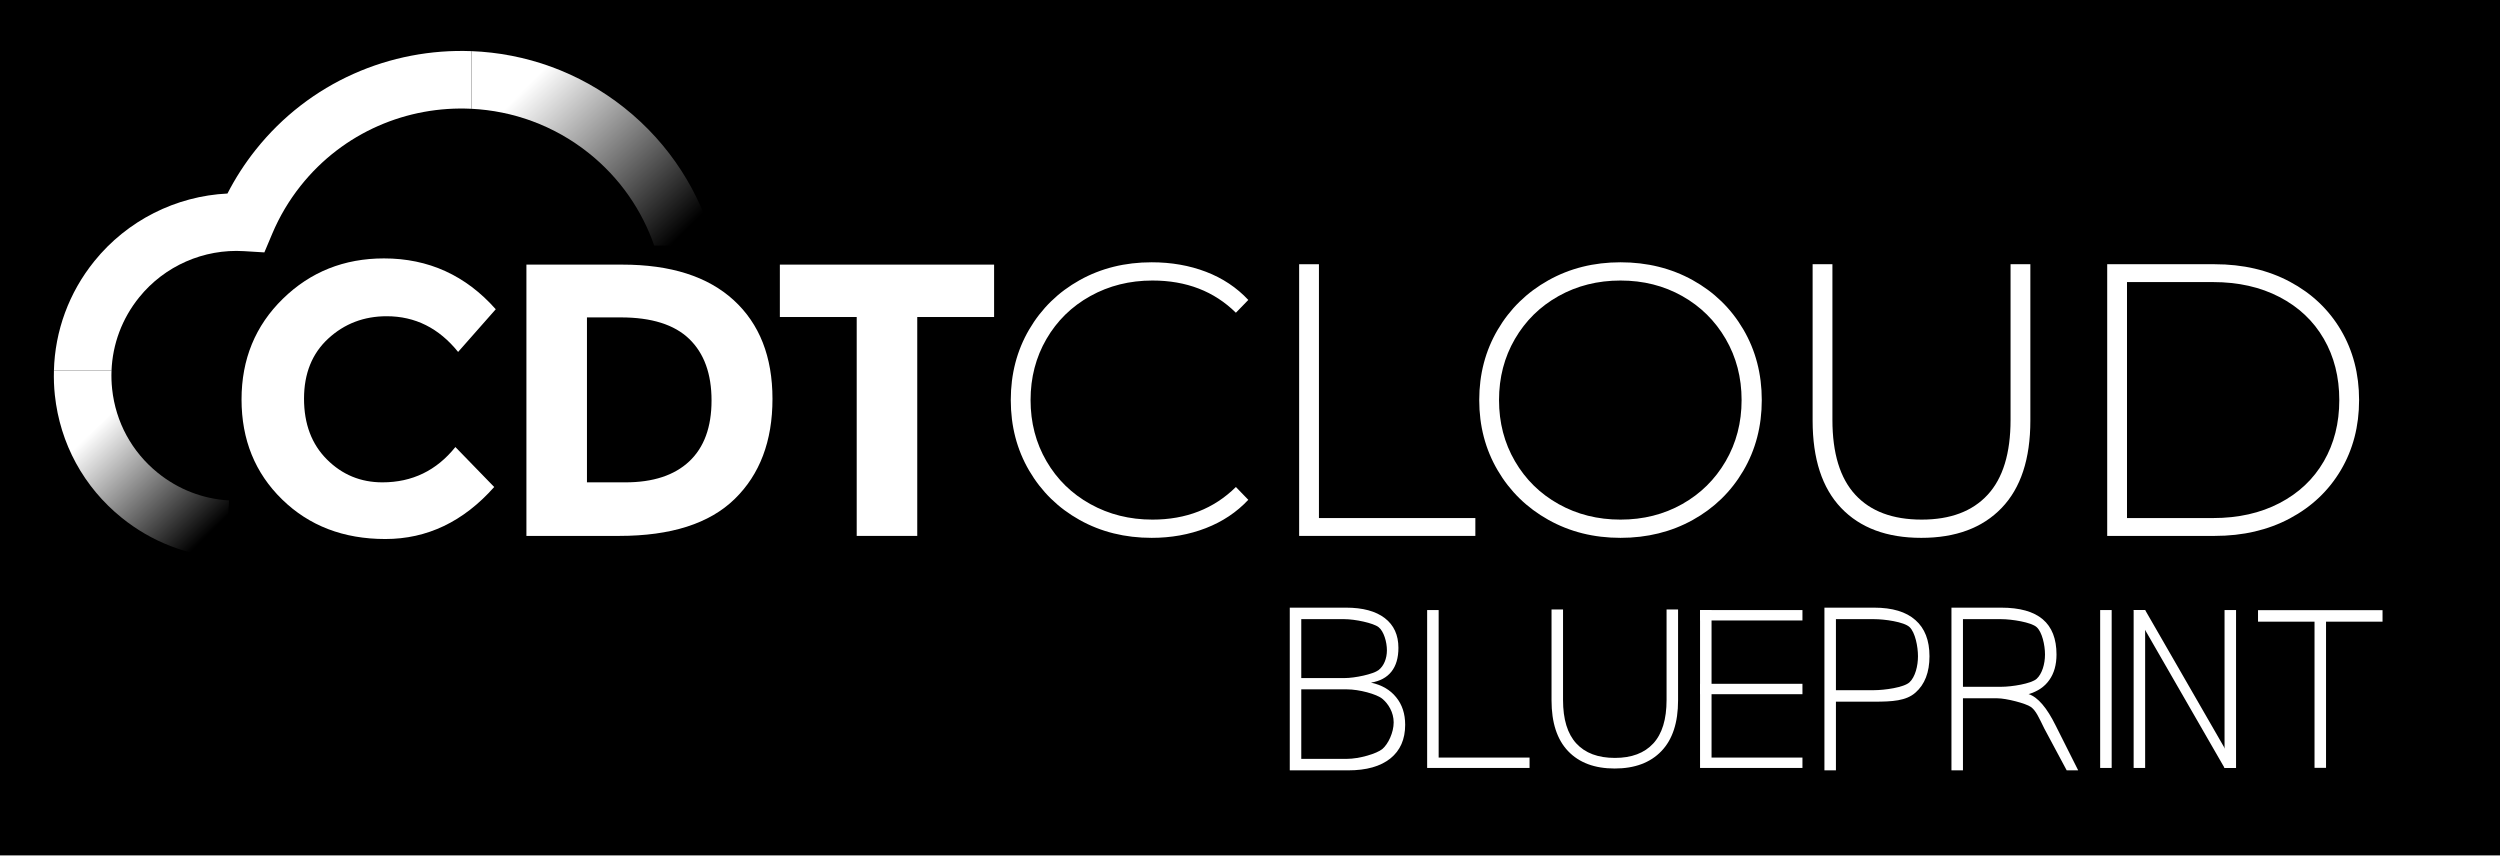
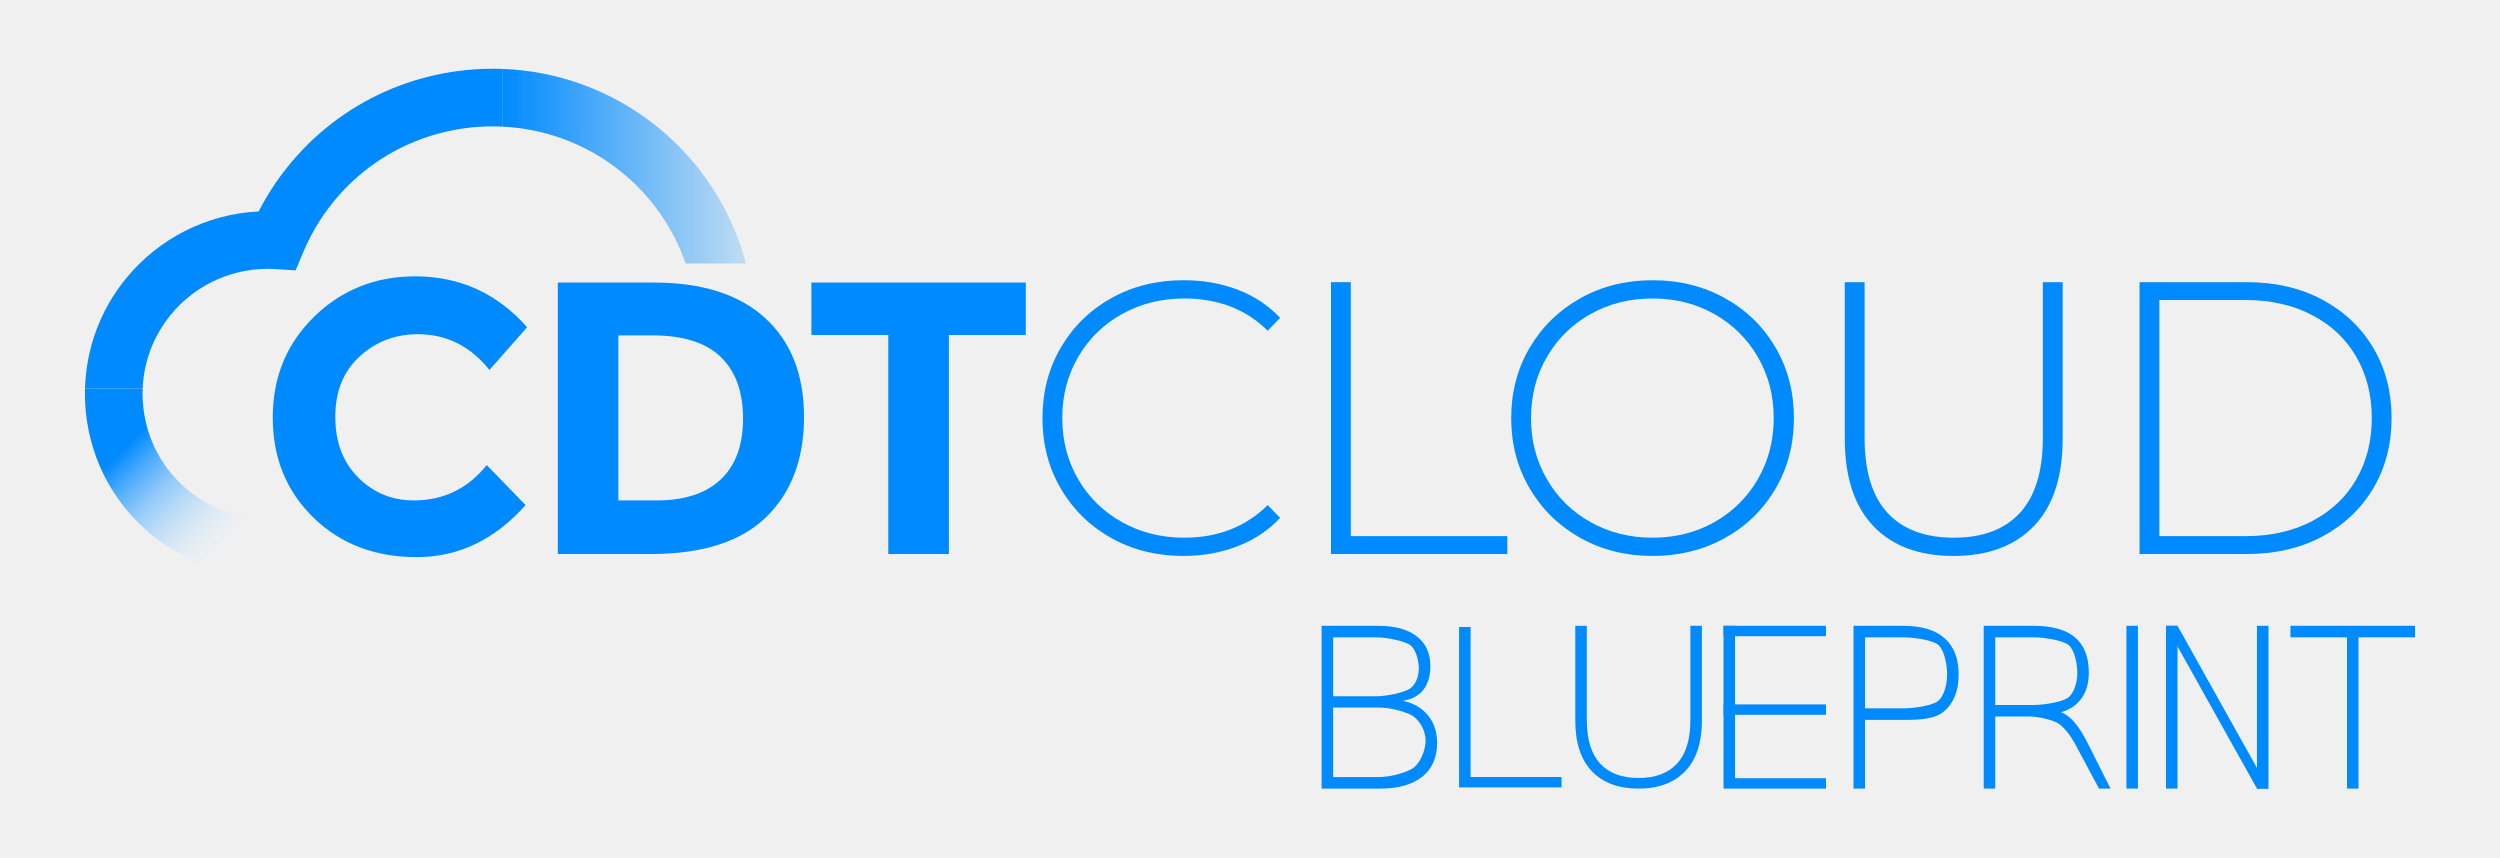
- <svg xmlns="http://www.w3.org/2000/svg" version="1.1" id="svg2" xml:space="preserve" width="694.417" height="237.592" viewBox="0 0 694.417 237.592">
+ <svg xmlns="http://www.w3.org/2000/svg" xmlns:xlink="http://www.w3.org/1999/xlink" version="1.1" id="svg2" xml:space="preserve" width="694" height="238" viewBox="0 0 694 238">
  <defs id="defs6">
+     <linearGradient id="linearGradient9692">
+       <stop style="stop-color:#008aff;stop-opacity:1;" offset="0" id="stop9688" />
+       <stop style="stop-color:#008aff;stop-opacity:0;" offset="1" id="stop9690" />
+     </linearGradient>
+     <linearGradient x1="0" y1="0" x2="1" y2="0" gradientUnits="userSpaceOnUse" gradientTransform="matrix(22.70968,-22.96774,-22.96774,-22.70968,269.019,474.6898)" spreadMethod="pad" id="linearGradient9389">
+       <stop style="stop-opacity:1;stop-color:#008aff" offset="0" id="stop9385" />
+       <stop style="stop-opacity:0;stop-color:#ffffff" offset="1" id="stop9387" />
+     </linearGradient>
    <rect x="363.948" y="767.315" width="96.117" height="137.695" id="rect56273" />
    <rect x="714.127" y="865.052" width="97.197" height="80.187" id="rect29365" />
    <clipPath clipPathUnits="userSpaceOnUse" id="clipPath18">
      <path d="M 0,1000 H 1000 V 0 H 0 Z" id="path16" />
    </clipPath>
    <clipPath clipPathUnits="userSpaceOnUse" id="clipPath58">
      <path d="m 346.873,540.762 c 8.593,-0.425 17.136,-3.428 24.371,-9.174 v 0 c 6.545,-5.201 11.143,-11.954 13.707,-19.322 v 0 h 12.545 c -2.912,10.971 -9.24,21.13 -18.788,28.718 v 0 c -9.442,7.498 -20.621,11.357 -31.835,11.788 v 0 z" id="path56" />
    </clipPath>
    <linearGradient x1="0" y1="0" x2="1" y2="0" gradientUnits="userSpaceOnUse" gradientTransform="matrix(32,-31.22581,-31.22581,-32,358.3471,545.408)" spreadMethod="pad" id="linearGradient72">
      <stop style="stop-opacity:1;stop-color:#ffffff" offset="0" id="stop68" />
      <stop style="stop-opacity:0;stop-color:#ffffff" offset="1" id="stop70" />
    </linearGradient>
    <mask maskUnits="userSpaceOnUse" x="0" y="0" width="1" height="1" id="mask74">
      <g id="g84">
        <g id="g82">
          <g id="g80">
            <g id="g78">
              <path d="M -32768,32767 H 32767 V -32768 H -32768 Z" style="fill:url(#linearGradient72);stroke:none" id="path76" />
            </g>
          </g>
        </g>
      </g>
    </mask>
-     <linearGradient x1="0" y1="0" x2="1" y2="0" gradientUnits="userSpaceOnUse" gradientTransform="matrix(32,-31.22581,-31.22581,-32,358.3471,545.408)" spreadMethod="pad" id="linearGradient94">
+     <linearGradient x1="0" y1="0" x2="1" y2="0" gradientUnits="userSpaceOnUse" gradientTransform="matrix(32,-31.22581,-31.22581,-32,358.3471,545.408)" spreadMethod="pad" id="linearGradient94" xlink:href="#linearGradient140">
      <stop style="stop-opacity:1;stop-color:#ffffff" offset="0" id="stop90" />
      <stop style="stop-opacity:1;stop-color:#000000" offset="1" id="stop92" />
    </linearGradient>
    <clipPath clipPathUnits="userSpaceOnUse" id="clipPath104">
      <path d="m 259.894,486.202 c -0.044,-1.683 0.013,-3.378 0.194,-5.08 v 0 c 1.074,-10.099 6.018,-19.173 13.92,-25.552 v 0 c 6.227,-5.027 13.726,-7.926 21.689,-8.382 v 0 l 0.686,11.98 c -5.443,0.312 -10.573,2.296 -14.837,5.74 v 0 c -5.408,4.365 -8.79,10.573 -9.525,17.482 v 0 c -0.136,1.277 -0.176,2.551 -0.127,3.812 v 0 z" id="path102" />
    </clipPath>
    <linearGradient x1="0" y1="0" x2="1" y2="0" gradientUnits="userSpaceOnUse" gradientTransform="matrix(22.70968,-22.96774,-22.96774,-22.70968,269.019,474.6898)" spreadMethod="pad" id="linearGradient118">
      <stop style="stop-opacity:1;stop-color:#ffffff" offset="0" id="stop114" />
      <stop style="stop-opacity:0;stop-color:#ffffff" offset="1" id="stop116" />
    </linearGradient>
    <mask maskUnits="userSpaceOnUse" x="0" y="0" width="1" height="1" id="mask120">
      <g id="g130">
        <g id="g128">
          <g id="g126">
            <g id="g124">
              <path d="M -32768,32767 H 32767 V -32768 H -32768 Z" style="fill:url(#linearGradient118);stroke:none" id="path122" />
            </g>
          </g>
        </g>
      </g>
    </mask>
    <linearGradient x1="0" y1="0" x2="1" y2="0" gradientUnits="userSpaceOnUse" gradientTransform="matrix(22.70968,-22.96774,-22.96774,-22.70968,269.019,474.6898)" spreadMethod="pad" id="linearGradient140">
      <stop style="stop-opacity:1;stop-color:#ffffff" offset="0" id="stop136" />
      <stop style="stop-opacity:1;stop-color:#000000" offset="1" id="stop138" />
    </linearGradient>
    <clipPath clipPathUnits="userSpaceOnUse" id="clipPath150">
      <path d="M 0,1000 H 1000 V 0 H 0 Z" id="path148" />
    </clipPath>
    <rect x="363.948" y="767.315" width="149.572" height="188.096" id="rect56273-7" />
    <rect x="363.948" y="767.315" width="149.572" height="188.096" id="rect56273-7-1" />
-     <clipPath clipPathUnits="userSpaceOnUse" id="clipPath111633">
-       <rect style="opacity:0.2;fill:#ffffff;fill-opacity:1;stroke-width:0.75" id="rect111635" width="520.813" height="178.194" x="248.662" y="-563.424" transform="scale(1,-1)" />
-     </clipPath>
+     <linearGradient xlink:href="#linearGradient9389" id="linearGradient2801" gradientUnits="userSpaceOnUse" gradientTransform="matrix(22.70968,-22.96774,-22.96774,-22.70968,269.019,474.6898)" x1="0" y1="0" x2="1" y2="0" spreadMethod="pad" />
+     <linearGradient xlink:href="#linearGradient9692" id="linearGradient9694" x1="346.873" y1="532.519" x2="397.496" y2="532.519" gradientUnits="userSpaceOnUse" />
  </defs>
-   <g id="g8" transform="matrix(1.333333,0,0,-1.333333,-331.5491,751.2325)">
-     <path d="M -0.044,-0.699 H 999.956 V 999.301 H -0.044 Z" style="fill:#000000;fill-opacity:1;fill-rule:nonzero;stroke:none" id="path10" clip-path="url(#clipPath111633)" />
+   <g id="g8" transform="matrix(1.333333,0,0,-1.333333,0,1333.333)">
    <g id="g36-3-2-0-6" transform="translate(618.3781,396.8235)" />
-     <g id="g20387">
-       <g id="g20367">
-         <g id="g20" transform="translate(328.3306,462.939)">
-           <path d="M 0,0 C 6.198,0 11.265,2.452 15.201,7.358 L 23.286,-0.97 C 16.871,-8.194 9.311,-11.805 0.606,-11.805 c -8.706,0 -15.875,2.749 -21.507,8.247 -5.633,5.498 -8.449,12.438 -8.449,20.821 0,8.381 2.87,15.374 8.611,20.981 5.74,5.606 12.761,8.409 21.062,8.409 9.271,0 17.033,-3.531 23.286,-10.592 l -7.842,-8.894 c -3.99,4.959 -8.949,7.439 -14.878,7.439 -4.743,0 -8.8,-1.55 -12.168,-4.649 -3.369,-3.101 -5.054,-7.277 -5.054,-12.533 0,-5.255 1.59,-9.474 4.771,-12.653 C -8.382,1.589 -4.528,0 0,0" style="fill:#ffffff;fill-opacity:1;fill-rule:nonzero;stroke:none" id="path22" />
+     <g id="g48-9" transform="translate(506.1192,369.5604)" />
+     <g id="g48-6" transform="matrix(1,0,0,0.5000022,291.0713,394.7843)" />
+     <g id="g108" />
+     <text xml:space="preserve" transform="matrix(0.75,0,0,-0.75,0,1000)" id="text29363" style="font-style:normal;font-weight:normal;font-size:40px;line-height:1.25;font-family:sans-serif;letter-spacing:0px;word-spacing:0px;white-space:pre;shape-inside:url(#rect29365);fill:#000000;fill-opacity:1;stroke:none" />
+     <g id="g2122" transform="translate(-242.1918,432.8738)">
+       <g id="g20387">
+         <g id="g20367">
+           <g id="g20" transform="translate(328.3306,462.939)">
+             <path d="M 0,0 C 6.198,0 11.265,2.452 15.201,7.358 L 23.286,-0.97 C 16.871,-8.194 9.311,-11.805 0.606,-11.805 c -8.706,0 -15.875,2.749 -21.507,8.247 -5.633,5.498 -8.449,12.438 -8.449,20.821 0,8.381 2.87,15.374 8.611,20.981 5.74,5.606 12.761,8.409 21.062,8.409 9.271,0 17.033,-3.531 23.286,-10.592 l -7.842,-8.894 c -3.99,4.959 -8.949,7.439 -14.878,7.439 -4.743,0 -8.8,-1.55 -12.168,-4.649 -3.369,-3.101 -5.054,-7.277 -5.054,-12.533 0,-5.255 1.59,-9.474 4.771,-12.653 C -8.382,1.589 -4.528,0 0,0" style="fill:#008aff;fill-opacity:1;fill-rule:nonzero;stroke:none" id="path22" />
+           </g>
+           <g id="g24" transform="translate(392.2451,467.3052)">
+             <path d="m 0,0 c 3.099,2.911 4.649,7.142 4.649,12.694 0,5.551 -1.55,9.824 -4.649,12.816 -3.1,2.991 -7.856,4.487 -14.271,4.487 h -7.034 V -4.366 h 8.005 c 5.767,0 10.2,1.455 13.3,4.366 m 9.258,33.595 c 5.389,-4.932 8.085,-11.792 8.085,-20.577 0,-8.787 -2.627,-15.741 -7.883,-20.861 -5.255,-5.121 -13.274,-7.681 -24.054,-7.681 h -19.324 v 56.517 h 19.971 c 10.079,0 17.814,-2.466 23.205,-7.398" style="fill:#008aff;fill-opacity:1;fill-rule:nonzero;stroke:none" id="path26" />
+           </g>
+           <g id="g28" transform="translate(439.7485,497.3828)">
+             <path d="M 0,0 V -45.602 H -12.613 V 0 h -16.01 V 10.916 H 16.009 V 0 Z" style="fill:#008aff;fill-opacity:1;fill-rule:nonzero;stroke:none" id="path30" />
+           </g>
        </g>
-         <g id="g24" transform="translate(392.2451,467.3052)">
-           <path d="m 0,0 c 3.099,2.911 4.649,7.142 4.649,12.694 0,5.551 -1.55,9.824 -4.649,12.816 -3.1,2.991 -7.856,4.487 -14.271,4.487 h -7.034 V -4.366 h 8.005 c 5.767,0 10.2,1.455 13.3,4.366 m 9.258,33.595 c 5.389,-4.932 8.085,-11.792 8.085,-20.577 0,-8.787 -2.627,-15.741 -7.883,-20.861 -5.255,-5.121 -13.274,-7.681 -24.054,-7.681 h -19.324 v 56.517 h 19.971 c 10.079,0 17.814,-2.466 23.205,-7.398" style="fill:#ffffff;fill-opacity:1;fill-rule:nonzero;stroke:none" id="path26" />
-         </g>
-         <g id="g28" transform="translate(439.7485,497.3828)">
-           <path d="M 0,0 V -45.602 H -12.613 V 0 h -16.01 V 10.916 H 16.009 V 0 Z" style="fill:#ffffff;fill-opacity:1;fill-rule:nonzero;stroke:none" id="path30" />
+         <g id="g20359">
+           <g id="g32" transform="translate(473.5845,455.0962)">
+             <path d="m 0,0 c -4.447,2.479 -7.952,5.902 -10.512,10.269 -2.56,4.366 -3.84,9.27 -3.84,14.715 0,5.444 1.28,10.349 3.84,14.716 2.56,4.365 6.065,7.788 10.512,10.268 4.447,2.479 9.446,3.719 14.999,3.719 4.095,0 7.869,-0.661 11.319,-1.98 3.449,-1.322 6.388,-3.275 8.813,-5.863 l -2.587,-2.668 c -4.528,4.474 -10.323,6.711 -17.383,6.711 -4.744,0 -9.056,-1.079 -12.937,-3.234 -3.882,-2.156 -6.928,-5.134 -9.137,-8.934 -2.211,-3.801 -3.316,-8.046 -3.316,-12.735 0,-4.69 1.105,-8.934 3.316,-12.734 2.209,-3.801 5.255,-6.78 9.137,-8.935 3.881,-2.156 8.193,-3.234 12.937,-3.234 7.006,0 12.8,2.264 17.383,6.792 L 35.131,4.205 C 32.706,1.617 29.754,-0.351 26.278,-1.698 22.801,-3.046 19.042,-3.719 14.999,-3.719 9.446,-3.719 4.447,-2.48 0,0" style="fill:#008aff;fill-opacity:1;fill-rule:nonzero;stroke:none" id="path34" />
+           </g>
+           <g id="g36" transform="translate(519.3066,508.3789)">
+             <path d="m 0,0 h 4.123 v -52.878 h 32.585 v -3.72 H 0 Z" style="fill:#008aff;fill-opacity:1;fill-rule:nonzero;stroke:none" id="path38" />
+           </g>
+           <g id="g40" transform="translate(599.1094,458.4111)">
+             <path d="m 0,0 c 3.827,2.155 6.845,5.134 9.056,8.935 2.21,3.8 3.315,8.044 3.315,12.734 0,4.689 -1.105,8.935 -3.315,12.735 -2.211,3.8 -5.229,6.778 -9.056,8.934 -3.828,2.155 -8.113,3.234 -12.855,3.234 -4.745,0 -9.043,-1.079 -12.897,-3.234 -3.854,-2.156 -6.887,-5.134 -9.096,-8.934 -2.211,-3.8 -3.315,-8.046 -3.315,-12.735 0,-4.69 1.104,-8.934 3.315,-12.734 2.209,-3.801 5.242,-6.78 9.096,-8.935 3.854,-2.156 8.152,-3.234 12.897,-3.234 4.742,0 9.027,1.078 12.855,3.234 m -27.895,-3.274 c -4.474,2.506 -7.992,5.942 -10.551,10.309 -2.561,4.365 -3.84,9.243 -3.84,14.634 0,5.39 1.279,10.268 3.84,14.635 2.559,4.366 6.077,7.802 10.551,10.309 4.474,2.506 9.487,3.759 15.04,3.759 5.55,0 10.564,-1.24 15.039,-3.719 4.473,-2.48 7.99,-5.903 10.55,-10.268 2.56,-4.366 3.841,-9.272 3.841,-14.716 0,-5.445 -1.281,-10.349 -3.841,-14.715 -2.56,-4.367 -6.077,-7.79 -10.55,-10.269 -4.475,-2.48 -9.489,-3.719 -15.039,-3.719 -5.553,0 -10.566,1.253 -15.04,3.76" style="fill:#008aff;fill-opacity:1;fill-rule:nonzero;stroke:none" id="path42" />
+           </g>
+           <g id="g44" transform="translate(632.2197,457.6025)">
+             <path d="m 0,0 c -3.962,4.15 -5.943,10.214 -5.943,18.192 v 32.584 h 4.124 V 18.354 c 0,-6.953 1.589,-12.156 4.77,-15.605 3.18,-3.45 7.788,-5.174 13.825,-5.174 5.984,0 10.565,1.724 13.746,5.174 3.18,3.449 4.77,8.652 4.77,15.605 v 32.422 h 4.124 V 18.192 C 39.416,10.214 37.421,4.15 33.433,0 29.443,-4.151 23.864,-6.226 16.696,-6.226 9.526,-6.226 3.962,-4.151 0,0" style="fill:#008aff;fill-opacity:1;fill-rule:nonzero;stroke:none" id="path46" />
+           </g>
+           <g id="g48" transform="translate(709.7187,455.5005)">
+             <path d="m 0,0 c 5.228,0 9.836,1.037 13.826,3.113 3.988,2.074 7.061,4.972 9.217,8.692 2.155,3.719 3.234,7.977 3.234,12.775 0,4.796 -1.079,9.055 -3.234,12.774 -2.156,3.72 -5.229,6.617 -9.217,8.692 C 9.836,48.121 5.228,49.159 0,49.159 H -17.95 V 0 Z M -22.073,52.878 H 0.323 c 5.875,0 11.09,-1.212 15.646,-3.638 4.553,-2.426 8.097,-5.781 10.632,-10.066 2.533,-4.285 3.8,-9.151 3.8,-14.594 0,-5.445 -1.267,-10.309 -3.8,-14.595 C 24.066,5.7 20.522,2.345 15.969,-0.081 11.413,-2.506 6.198,-3.719 0.323,-3.719 h -22.396 z" style="fill:#008aff;fill-opacity:1;fill-rule:nonzero;stroke:none" id="path50" />
+           </g>
        </g>
      </g>
-       <g id="g20359">
-         <g id="g32" transform="translate(473.5845,455.0962)">
-           <path d="m 0,0 c -4.447,2.479 -7.952,5.902 -10.512,10.269 -2.56,4.366 -3.84,9.27 -3.84,14.715 0,5.444 1.28,10.349 3.84,14.716 2.56,4.365 6.065,7.788 10.512,10.268 4.447,2.479 9.446,3.719 14.999,3.719 4.095,0 7.869,-0.661 11.319,-1.98 3.449,-1.322 6.388,-3.275 8.813,-5.863 l -2.587,-2.668 c -4.528,4.474 -10.323,6.711 -17.383,6.711 -4.744,0 -9.056,-1.079 -12.937,-3.234 -3.882,-2.156 -6.928,-5.134 -9.137,-8.934 -2.211,-3.801 -3.316,-8.046 -3.316,-12.735 0,-4.69 1.105,-8.934 3.316,-12.734 2.209,-3.801 5.255,-6.78 9.137,-8.935 3.881,-2.156 8.193,-3.234 12.937,-3.234 7.006,0 12.8,2.264 17.383,6.792 L 35.131,4.205 C 32.706,1.617 29.754,-0.351 26.278,-1.698 22.801,-3.046 19.042,-3.719 14.999,-3.719 9.446,-3.719 4.447,-2.48 0,0" style="fill:#ffffff;fill-opacity:1;fill-rule:nonzero;stroke:none" id="path34" />
-         </g>
-         <g id="g36" transform="translate(519.3066,508.3789)">
-           <path d="m 0,0 h 4.123 v -52.878 h 32.585 v -3.72 H 0 Z" style="fill:#ffffff;fill-opacity:1;fill-rule:nonzero;stroke:none" id="path38" />
-         </g>
-         <g id="g40" transform="translate(599.1094,458.4111)">
-           <path d="m 0,0 c 3.827,2.155 6.845,5.134 9.056,8.935 2.21,3.8 3.315,8.044 3.315,12.734 0,4.689 -1.105,8.935 -3.315,12.735 -2.211,3.8 -5.229,6.778 -9.056,8.934 -3.828,2.155 -8.113,3.234 -12.855,3.234 -4.745,0 -9.043,-1.079 -12.897,-3.234 -3.854,-2.156 -6.887,-5.134 -9.096,-8.934 -2.211,-3.8 -3.315,-8.046 -3.315,-12.735 0,-4.69 1.104,-8.934 3.315,-12.734 2.209,-3.801 5.242,-6.78 9.096,-8.935 3.854,-2.156 8.152,-3.234 12.897,-3.234 4.742,0 9.027,1.078 12.855,3.234 m -27.895,-3.274 c -4.474,2.506 -7.992,5.942 -10.551,10.309 -2.561,4.365 -3.84,9.243 -3.84,14.634 0,5.39 1.279,10.268 3.84,14.635 2.559,4.366 6.077,7.802 10.551,10.309 4.474,2.506 9.487,3.759 15.04,3.759 5.55,0 10.564,-1.24 15.039,-3.719 4.473,-2.48 7.99,-5.903 10.55,-10.268 2.56,-4.366 3.841,-9.272 3.841,-14.716 0,-5.445 -1.281,-10.349 -3.841,-14.715 -2.56,-4.367 -6.077,-7.79 -10.55,-10.269 -4.475,-2.48 -9.489,-3.719 -15.039,-3.719 -5.553,0 -10.566,1.253 -15.04,3.76" style="fill:#ffffff;fill-opacity:1;fill-rule:nonzero;stroke:none" id="path42" />
-         </g>
-         <g id="g44" transform="translate(632.2197,457.6025)">
-           <path d="m 0,0 c -3.962,4.15 -5.943,10.214 -5.943,18.192 v 32.584 h 4.124 V 18.354 c 0,-6.953 1.589,-12.156 4.77,-15.605 3.18,-3.45 7.788,-5.174 13.825,-5.174 5.984,0 10.565,1.724 13.746,5.174 3.18,3.449 4.77,8.652 4.77,15.605 v 32.422 h 4.124 V 18.192 C 39.416,10.214 37.421,4.15 33.433,0 29.443,-4.151 23.864,-6.226 16.696,-6.226 9.526,-6.226 3.962,-4.151 0,0" style="fill:#ffffff;fill-opacity:1;fill-rule:nonzero;stroke:none" id="path46" />
-         </g>
-         <g id="g48" transform="translate(709.7187,455.5005)">
-           <path d="m 0,0 c 5.228,0 9.836,1.037 13.826,3.113 3.988,2.074 7.061,4.972 9.217,8.692 2.155,3.719 3.234,7.977 3.234,12.775 0,4.796 -1.079,9.055 -3.234,12.774 -2.156,3.72 -5.229,6.617 -9.217,8.692 C 9.836,48.121 5.228,49.159 0,49.159 H -17.95 V 0 Z M -22.073,52.878 H 0.323 c 5.875,0 11.09,-1.212 15.646,-3.638 4.553,-2.426 8.097,-5.781 10.632,-10.066 2.533,-4.285 3.8,-9.151 3.8,-14.594 0,-5.445 -1.267,-10.309 -3.8,-14.595 C 24.066,5.7 20.522,2.345 15.969,-0.081 11.413,-2.506 6.198,-3.719 0.323,-3.719 h -22.396 z" style="fill:#ffffff;fill-opacity:1;fill-rule:nonzero;stroke:none" id="path50" />
+       <g id="g52">
+         <g id="g54" clip-path="url(#clipPath58)">
+           <g id="g62" />
+           <path d="m 346.873,540.762 c 8.593,-0.425 17.136,-3.428 24.371,-9.174 v 0 c 6.545,-5.201 11.143,-11.954 13.707,-19.322 v 0 h 12.545 c -2.912,10.971 -9.24,21.13 -18.788,28.718 v 0 c -9.442,7.498 -20.621,11.357 -31.835,11.788 v 0 z" style="opacity:1;fill:url(#linearGradient9694);fill-opacity:1;stroke:none;stroke-width:1;stroke-miterlimit:4;stroke-dasharray:none" id="path96" />
+           <rect style="opacity:0.2;fill:#008aff;stroke-width:1" id="rect1984" width="520.5" height="248.568" x="218.786" y="-602.52" transform="scale(1,-1)" />
        </g>
      </g>
-     </g>
-     <g id="g48-9" transform="translate(506.1192,369.5604)" />
-     <g id="g48-6" transform="matrix(1,0,0,0.5000022,291.0713,394.7843)" />
-     <g id="g62" />
-     <path d="m 346.873,540.762 c 8.593,-0.425 17.136,-3.428 24.371,-9.174 v 0 c 6.545,-5.201 11.143,-11.954 13.707,-19.322 v 0 h 12.545 c -2.912,10.971 -9.24,21.13 -18.788,28.718 v 0 c -9.442,7.498 -20.621,11.357 -31.835,11.788 v 0 z" style="fill:url(#linearGradient94);stroke:none" id="path96" />
-     <g id="g108" />
-     <path d="m 259.894,486.202 c -0.044,-1.683 0.013,-3.378 0.194,-5.08 v 0 c 1.074,-10.099 6.018,-19.173 13.92,-25.552 v 0 c 6.227,-5.027 13.726,-7.926 21.689,-8.382 v 0 l 0.686,11.98 c -5.443,0.312 -10.573,2.296 -14.837,5.74 v 0 c -5.408,4.365 -8.79,10.573 -9.525,17.482 v 0 c -0.136,1.277 -0.176,2.551 -0.127,3.812 v 0 z" style="fill:url(#linearGradient140);stroke:none" id="path142" />
-     <g id="g144">
-       <g id="g146" clip-path="url(#clipPath150)">
-         <g id="g152" transform="translate(301.8999,532.1802)">
-           <path d="m 0,0 c -2.25,-2.833 -4.21,-5.872 -5.851,-9.072 -10.747,-0.526 -20.887,-5.616 -27.724,-14.08 -5.308,-6.567 -8.216,-14.526 -8.431,-22.827 h 12 c 0.215,5.559 2.203,10.878 5.765,15.285 5.282,6.541 13.453,10.132 21.831,9.618 l 4.246,-0.261 1.652,3.92 c 1.5,3.558 3.488,6.906 5.908,9.953 C 18.281,3.722 31.687,9.24 44.973,8.582 V 20.591 C 28.151,21.238 11.248,14.161 0,0" style="fill:#ffffff;fill-opacity:1;fill-rule:nonzero;stroke:none" id="path154" />
+       <path d="m 259.894,486.202 c -0.044,-1.683 0.013,-3.378 0.194,-5.08 v 0 c 1.074,-10.099 6.018,-19.173 13.92,-25.552 v 0 c 6.227,-5.027 13.726,-7.926 21.689,-8.382 v 0 l 0.686,11.98 c -5.443,0.312 -10.573,2.296 -14.837,5.74 v 0 c -5.408,4.365 -8.79,10.573 -9.525,17.482 v 0 c -0.136,1.277 -0.176,2.551 -0.127,3.812 v 0 z" style="fill:url(#linearGradient2801);fill-opacity:1;stroke:none;stroke-width:1;stroke-miterlimit:4;stroke-dasharray:none;stroke-opacity:1" id="path142" />
+       <g id="g144">
+         <g id="g146" clip-path="url(#clipPath150)">
+           <g id="g152" transform="translate(301.8999,532.1802)">
+             <path d="m 0,0 c -2.25,-2.833 -4.21,-5.872 -5.851,-9.072 -10.747,-0.526 -20.887,-5.616 -27.724,-14.08 -5.308,-6.567 -8.216,-14.526 -8.431,-22.827 h 12 c 0.215,5.559 2.203,10.878 5.765,15.285 5.282,6.541 13.453,10.132 21.831,9.618 l 4.246,-0.261 1.652,3.92 c 1.5,3.558 3.488,6.906 5.908,9.953 C 18.281,3.722 31.687,9.24 44.973,8.582 V 20.591 C 28.151,21.238 11.248,14.161 0,0" style="fill:#008aff;fill-opacity:1;fill-rule:nonzero;stroke:none" id="path154" />
+           </g>
        </g>
      </g>
-     </g>
-     <text xml:space="preserve" transform="matrix(0.75,0,0,-0.75,0,1000)" id="text29363" style="font-style:normal;font-weight:normal;font-size:40px;line-height:1.25;font-family:sans-serif;letter-spacing:0px;word-spacing:0px;white-space:pre;shape-inside:url(#rect29365);fill:#000000;fill-opacity:1;stroke:none" />
-     <g id="g111309" transform="matrix(0.581175,0,0,0.581175,300.7285,196.861)">
-       <g id="g28-3" transform="translate(748.434,401.095)">
-         <path d="m -4.245,6.793 v -52.395 h -4.123 V 6.793 H -28.623 v 4.123 H 16.009 V 6.793 Z" style="fill:#ffffff;fill-opacity:1;fill-rule:nonzero;stroke:none" id="path30-5" />
-       </g>
-       <g id="g36-3" transform="translate(421.9804,412.051)">
-         <path d="m 0,0 h 4.123 v -52.878 h 32.585 v -3.72 H 0 Z" style="fill:#ffffff;fill-opacity:1;fill-rule:nonzero;stroke:none" id="path38-6" />
-       </g>
-       <g id="g36-3-2" transform="translate(519.8013,412.051)">
-         <g id="g19350">
-           <path d="m 0,0 h 4.123 v -52.878 h 32.585 v -3.72 H 0 Z" style="fill:#ffffff;fill-opacity:1;fill-rule:nonzero;stroke:none" id="path38-6-7" />
-           <path d="M 0,0 C 36.708,0 7.369,0 36.708,0 V -3.72 H 0 Z" style="fill:#ffffff;fill-opacity:1;fill-rule:nonzero;stroke:none" id="path38-6-7-7" />
+       <g id="g111309" transform="matrix(0.581175,0,0,0.581175,300.7285,196.861)">
+         <g id="g28-3" transform="translate(748.4342,400.1932)">
+           <path d="M -4.245,8.597 V -45.602 l -4.123,5.8e-4 V 8.597 H -28.623 V 12.72 H 16.009 V 8.597 Z" style="fill:#008aff;fill-opacity:1;fill-rule:nonzero;stroke:none" id="path30-5" />
        </g>
-         <path d="m 0,-26.439 c 36.708,0 7.369,0 36.708,0 v -3.72 H 0 Z" style="fill:#ffffff;fill-opacity:1;fill-rule:nonzero;stroke:none" id="path38-6-7-7-9" />
-       </g>
-       <g id="g36-3-2-0" transform="translate(646.5204,412.6585)">
-         <path d="m 16.706,-0.607 h 4.123 V -57.205 h -4.123 z" style="fill:#ffffff;fill-opacity:1;fill-rule:nonzero;stroke:none" id="path38-6-7-9" />
-       </g>
-       <g id="g20347" transform="translate(240.4,48.23502)">
-         <g id="g36-3-2-0-5" transform="rotate(-135,311.2424,63.12477)">
-           <path d="m 25.299,3.868 2.915,-2.915 c -16.98,-63.062 0,0 -16.98,-63.062 l -2.915,2.915 z" style="fill:#ffffff;fill-opacity:1;fill-rule:nonzero;stroke:none" id="path38-6-7-9-9" />
+         <g id="g36-3" transform="translate(421.9804,411.6203)">
+           <path d="M 0,0.862 H 4.123 V -52.878 h 32.585 v -3.72 H 0 Z" style="fill:#008aff;fill-opacity:1;fill-rule:nonzero;stroke:none" id="path38-6" />
        </g>
-         <g id="g36-3-2-0-23" transform="translate(450.7054,364.4235)">
-           <path d="m 16.706,-0.607 h 4.123 V -53.485 v 0 -3.72 h -4.123 z" style="fill:#ffffff;fill-opacity:1;fill-rule:nonzero;stroke:none" id="path38-6-7-9-7" />
+         <g id="g36-3-2" transform="translate(516.7165,411.1892)">
+           <g id="g19350">
+             <path d="M 0,1.724 H 4.123 V -52.878 h 32.585 v -3.72 L 0,-56.597 Z" style="fill:#008aff;fill-opacity:1;fill-rule:nonzero;stroke:none" id="path38-6-7" />
+             <path d="m 0,1.724 c 36.708,0 7.369,0 36.708,0 v -3.72 H 0 Z" style="fill:#008aff;fill-opacity:1;fill-rule:nonzero;stroke:none" id="path38-6-7-7" />
+           </g>
+           <path d="m 0,-26.439 c 36.708,0 7.369,0 36.708,0 v -3.72 H 0 Z" style="fill:#008aff;fill-opacity:1;fill-rule:nonzero;stroke:none" id="path38-6-7-7-9" />
        </g>
-         <g id="g36-3-2-0-2" transform="translate(418.1204,364.4235)">
-           <path d="m 16.706,-0.607 h 4.123 V -53.485 v 0 -3.72 h -4.123 z" style="fill:#ffffff;fill-opacity:1;fill-rule:nonzero;stroke:none" id="path38-6-7-9-0" />
+         <g id="g36-3-2-0" transform="translate(644.3402,411.7967)">
+           <path d="m 16.706,1.116 h 4.123 V -57.205 l -4.123,5.75e-4 z" style="fill:#008aff;fill-opacity:1;fill-rule:nonzero;stroke:none" id="path38-6-7-9" />
        </g>
-       </g>
-       <g id="g44-7" transform="translate(472.5083,361.477)">
-         <path d="m 0,0 c -3.962,4.15 -5.943,10.214 -5.943,18.192 v 32.584 h 4.124 V 18.354 c 0,-6.953 1.589,-12.156 4.77,-15.605 3.18,-3.45 7.788,-5.174 13.825,-5.174 5.984,0 10.565,1.724 13.746,5.174 3.18,3.449 4.77,8.652 4.77,15.605 v 32.422 h 4.124 V 18.192 C 39.416,10.214 37.421,4.15 33.433,0 29.443,-4.151 23.864,-6.226 16.696,-6.226 9.526,-6.226 3.962,-4.151 0,0" style="fill:#ffffff;fill-opacity:1;fill-rule:nonzero;stroke:none" id="path46-5" />
-       </g>
-       <g aria-label="B" transform="matrix(0.75,0,0,-0.75,91.92441,1000.859)" id="text56271" style="font-size:106.667px;line-height:1.25;-inkscape-font-specification:'sans-serif, Normal';letter-spacing:0px;word-spacing:0px;white-space:pre;shape-inside:url(#rect56273)">
-         <path d="m 379.914,822.98 v 33.212 h 21.898 c 5.66,0 14.207,-2.43 16.916,-4.757 2.743,-2.361 5.346,-7.836 5.346,-12.662 0,-4.861 -2.603,-8.936 -5.346,-11.227 -2.708,-2.326 -11.256,-4.566 -16.916,-4.566 z m 0,-33.553 v 28.16 h 20.596 c 5.139,0 13.825,-1.892 16.325,-3.802 2.535,-1.944 4.01,-5.533 4.01,-9.491 0,-3.924 -1.475,-9.12 -4.01,-11.065 -2.5,-1.944 -11.186,-3.802 -16.325,-3.802 z m -5.498,-5.498 26.875,9e-5 c 8.021,3e-5 14.201,1.667 18.542,5 4.34,3.333 6.51,8.073 6.51,14.219 0,4.757 -1.111,8.542 -3.333,11.354 -2.222,2.813 -5.486,4.566 -9.792,5.26 5.174,1.111 9.184,3.438 12.031,6.979 2.882,3.507 4.322,7.899 4.322,13.177 0,6.944 -2.361,12.309 -7.083,16.094 -4.722,3.785 -11.441,5.677 -20.156,5.677 L 374.416,861.69 Z" style="fill:#ffffff" id="path101988" />
-       </g>
-       <g aria-label="P " transform="matrix(0.75,0,0,-0.75,295.7219,1000.859)" id="text56271-5" style="font-size:106.667px;line-height:1.25;-inkscape-font-specification:'sans-serif, Normal';letter-spacing:0px;word-spacing:0px;white-space:pre;shape-inside:url(#rect56273-7)">
-         <path d="m 363.718,789.427 v 33.941 h 18.252 c 4.896,1e-5 14.277,-1.267 16.95,-3.802 2.674,-2.535 4.01,-7.72 4.01,-12.408 0,-4.653 -1.336,-11.395 -4.01,-13.929 -2.674,-2.535 -12.055,-3.802 -16.95,-3.802 z m -5.498,-5.498 23.75,2.2e-4 c 8.715,8e-5 15.295,1.979 19.74,5.938 4.479,3.924 6.719,9.688 6.719,17.292 0,7.674 -2.24,13.472 -6.719,17.396 -4.444,3.924 -11.024,4.312 -19.74,4.312 h -18.252 v 32.824 h -5.498 z" style="fill:#ffffff" id="path101967" />
-       </g>
-       <g aria-label="R " transform="matrix(0.75,0,0,-0.75,329.1075,1000.859)" id="text56271-5-7" style="font-size:106.667px;line-height:1.25;-inkscape-font-specification:'sans-serif, Normal';letter-spacing:0px;word-spacing:0px;white-space:pre;shape-inside:url(#rect56273-7-1)">
-         <path d="m 411.291,825.231 c 2.257,0.764 4.445,2.396 6.563,4.896 2.153,2.5 4.305,5.938 6.458,10.313 l 10.677,21.25 h -5.498 l -10.677,-19.948 c -2.569,-5.208 -4.027,-8.663 -6.458,-10.365 -2.396,-1.701 -11.794,-4.126 -15.961,-4.126 h -16.481 v 34.438 h -5.498 V 783.929 l 23.75,-3.1e-4 c 8.889,-1.2e-4 15.521,1.858 19.896,5.573 4.375,3.715 6.563,9.323 6.563,16.823 0,4.896 -1.146,8.958 -3.438,12.188 -2.257,3.229 -5.556,5.469 -9.896,6.719 z m -31.377,-35.804 v 32.326 h 18.252 c 5.069,0 14.382,-1.476 16.951,-3.802 2.604,-2.361 4.01,-7.078 4.01,-11.626 0,-4.549 -1.406,-10.804 -4.01,-13.096 -2.569,-2.326 -11.881,-3.802 -16.951,-3.802 z" style="fill:#ffffff" id="path101946" />
+         <g id="g20347" transform="translate(240.4001,47.37326)">
+           <g id="g36-3-2-0-5" transform="rotate(-135,311.2424,63.12477)">
+             <path d="M 25.299,3.868 28.214,0.953 10.016,-63.328 7.1,-60.413 Z" style="fill:#008aff;fill-opacity:1;fill-rule:nonzero;stroke:none" id="path38-6-7-9-9" />
+           </g>
+           <g id="g36-3-2-0-23" transform="translate(450.7054,364.4235)">
+             <path d="m 16.706,1.116 h 4.123 v -54.602 0 -3.72 h -4.123 z" style="fill:#008aff;fill-opacity:1;fill-rule:nonzero;stroke:none" id="path38-6-7-9-7" />
+           </g>
+           <g id="g36-3-2-0-2" transform="translate(418.1204,364.4235)">
+             <path d="m 16.706,1.116 h 4.123 v -54.602 0 -3.72 l -4.123,5.74e-4 z" style="fill:#008aff;fill-opacity:1;fill-rule:nonzero;stroke:none" id="path38-6-7-9-0" />
+           </g>
+         </g>
+         <g id="g44-7" transform="translate(469.5519,360.8176)">
+           <path d="m 0,0 c -3.962,4.15 -5.943,10.214 -5.943,18.192 v 33.903 h 4.124 V 18.354 c 0,-6.953 1.589,-12.156 4.77,-15.605 3.18,-3.45 7.788,-5.174 13.825,-5.174 5.984,0 10.565,1.724 13.746,5.174 3.18,3.449 4.77,8.652 4.77,15.605 v 33.741 h 4.124 V 18.192 C 39.416,10.214 37.421,4.15 33.433,0 29.443,-4.151 23.864,-6.226 16.696,-6.226 9.526,-6.226 3.962,-4.151 0,0" style="fill:#008aff;fill-opacity:1;fill-rule:nonzero;stroke:none" id="path46-5" />
+         </g>
+         <g aria-label="B" transform="matrix(0.75,0,0,-0.75,91.92441,1000.859)" id="text56271" style="font-size:106.667px;line-height:1.25;-inkscape-font-specification:'sans-serif, Normal';letter-spacing:0px;word-spacing:0px;white-space:pre;shape-inside:url(#rect56273)">
+           <path d="m 379.914,822.98 v 33.212 h 21.898 c 5.66,0 14.207,-2.43 16.916,-4.757 2.743,-2.361 5.346,-7.836 5.346,-12.662 0,-4.861 -2.603,-8.936 -5.346,-11.227 -2.708,-2.326 -11.256,-4.566 -16.916,-4.566 z m 0,-33.553 v 28.16 h 20.596 c 5.139,0 13.825,-1.892 16.325,-3.802 2.535,-1.944 4.01,-5.533 4.01,-9.491 0,-3.924 -1.475,-9.12 -4.01,-11.065 -2.5,-1.944 -11.186,-3.802 -16.325,-3.802 z m -5.498,-5.498 26.875,4.5e-4 c 8.021,1.3e-4 14.201,1.667 18.542,5 4.34,3.333 6.51,8.073 6.51,14.219 0,4.757 -1.111,8.542 -3.333,11.354 -2.222,2.813 -5.486,4.566 -9.792,5.26 5.174,1.111 9.184,3.438 12.031,6.979 2.882,3.507 4.322,7.899 4.322,13.177 0,6.944 -2.361,12.309 -7.083,16.094 -4.722,3.785 -11.441,5.677 -20.156,5.677 l -27.917,3.2e-4 z" style="fill:#008aff;fill-opacity:1" id="path101988" />
+         </g>
+         <g aria-label="P " transform="matrix(0.75,0,0,-0.75,294.6179,1000.859)" id="text56271-5" style="font-size:106.667px;line-height:1.25;-inkscape-font-specification:'sans-serif, Normal';letter-spacing:0px;word-spacing:0px;white-space:pre;shape-inside:url(#rect56273-7)">
+           <path d="m 363.718,789.427 v 33.941 h 18.252 c 4.896,1e-5 14.277,-1.267 16.95,-3.802 2.674,-2.535 4.01,-7.72 4.01,-12.408 0,-4.653 -1.336,-11.395 -4.01,-13.929 -2.674,-2.535 -12.055,-3.802 -16.95,-3.802 z m -5.498,-5.498 23.75,5.8e-4 c 8.715,2.1e-4 15.295,1.979 19.74,5.938 4.479,3.924 6.719,9.688 6.719,17.292 0,7.674 -2.24,13.472 -6.719,17.396 -4.444,3.924 -11.024,4.312 -19.74,4.312 h -18.252 v 32.824 l -5.498,1.9e-4 z" style="fill:#008aff;fill-opacity:1" id="path101967" />
+         </g>
+         <g aria-label="R " transform="matrix(0.75,0,0,-0.75,329.1076,1000.859)" id="text56271-5-7" style="font-size:106.667px;line-height:1.25;-inkscape-font-specification:'sans-serif, Normal';letter-spacing:0px;word-spacing:0px;white-space:pre;shape-inside:url(#rect56273-7-1)">
+           <path d="m 411.291,825.231 c 2.257,0.764 4.445,2.396 6.563,4.896 2.153,2.5 4.305,5.938 6.458,10.313 l 10.677,21.25 h -5.498 l -10.677,-19.948 c -2.569,-5.208 -6.081,-9.32 -8.511,-11.022 -2.396,-1.701 -9.741,-3.469 -13.908,-3.469 h -16.481 v 34.438 l -5.498,3.2e-4 V 783.929 l 23.75,-3.1e-4 c 8.889,-1.2e-4 15.521,1.858 19.896,5.573 4.375,3.715 6.563,9.323 6.563,16.823 0,4.896 -1.146,8.958 -3.438,12.188 -2.257,3.229 -5.556,5.469 -9.896,6.719 z m -31.377,-35.804 v 32.326 h 18.252 c 5.069,0 14.382,-1.476 16.951,-3.802 2.604,-2.361 4.01,-7.078 4.01,-11.626 0,-4.549 -1.406,-10.804 -4.01,-13.096 -2.569,-2.326 -11.881,-3.802 -16.951,-3.802 z" style="fill:#008aff;fill-opacity:1" id="path101946" />
+         </g>
      </g>
    </g>
  </g>
</svg>
